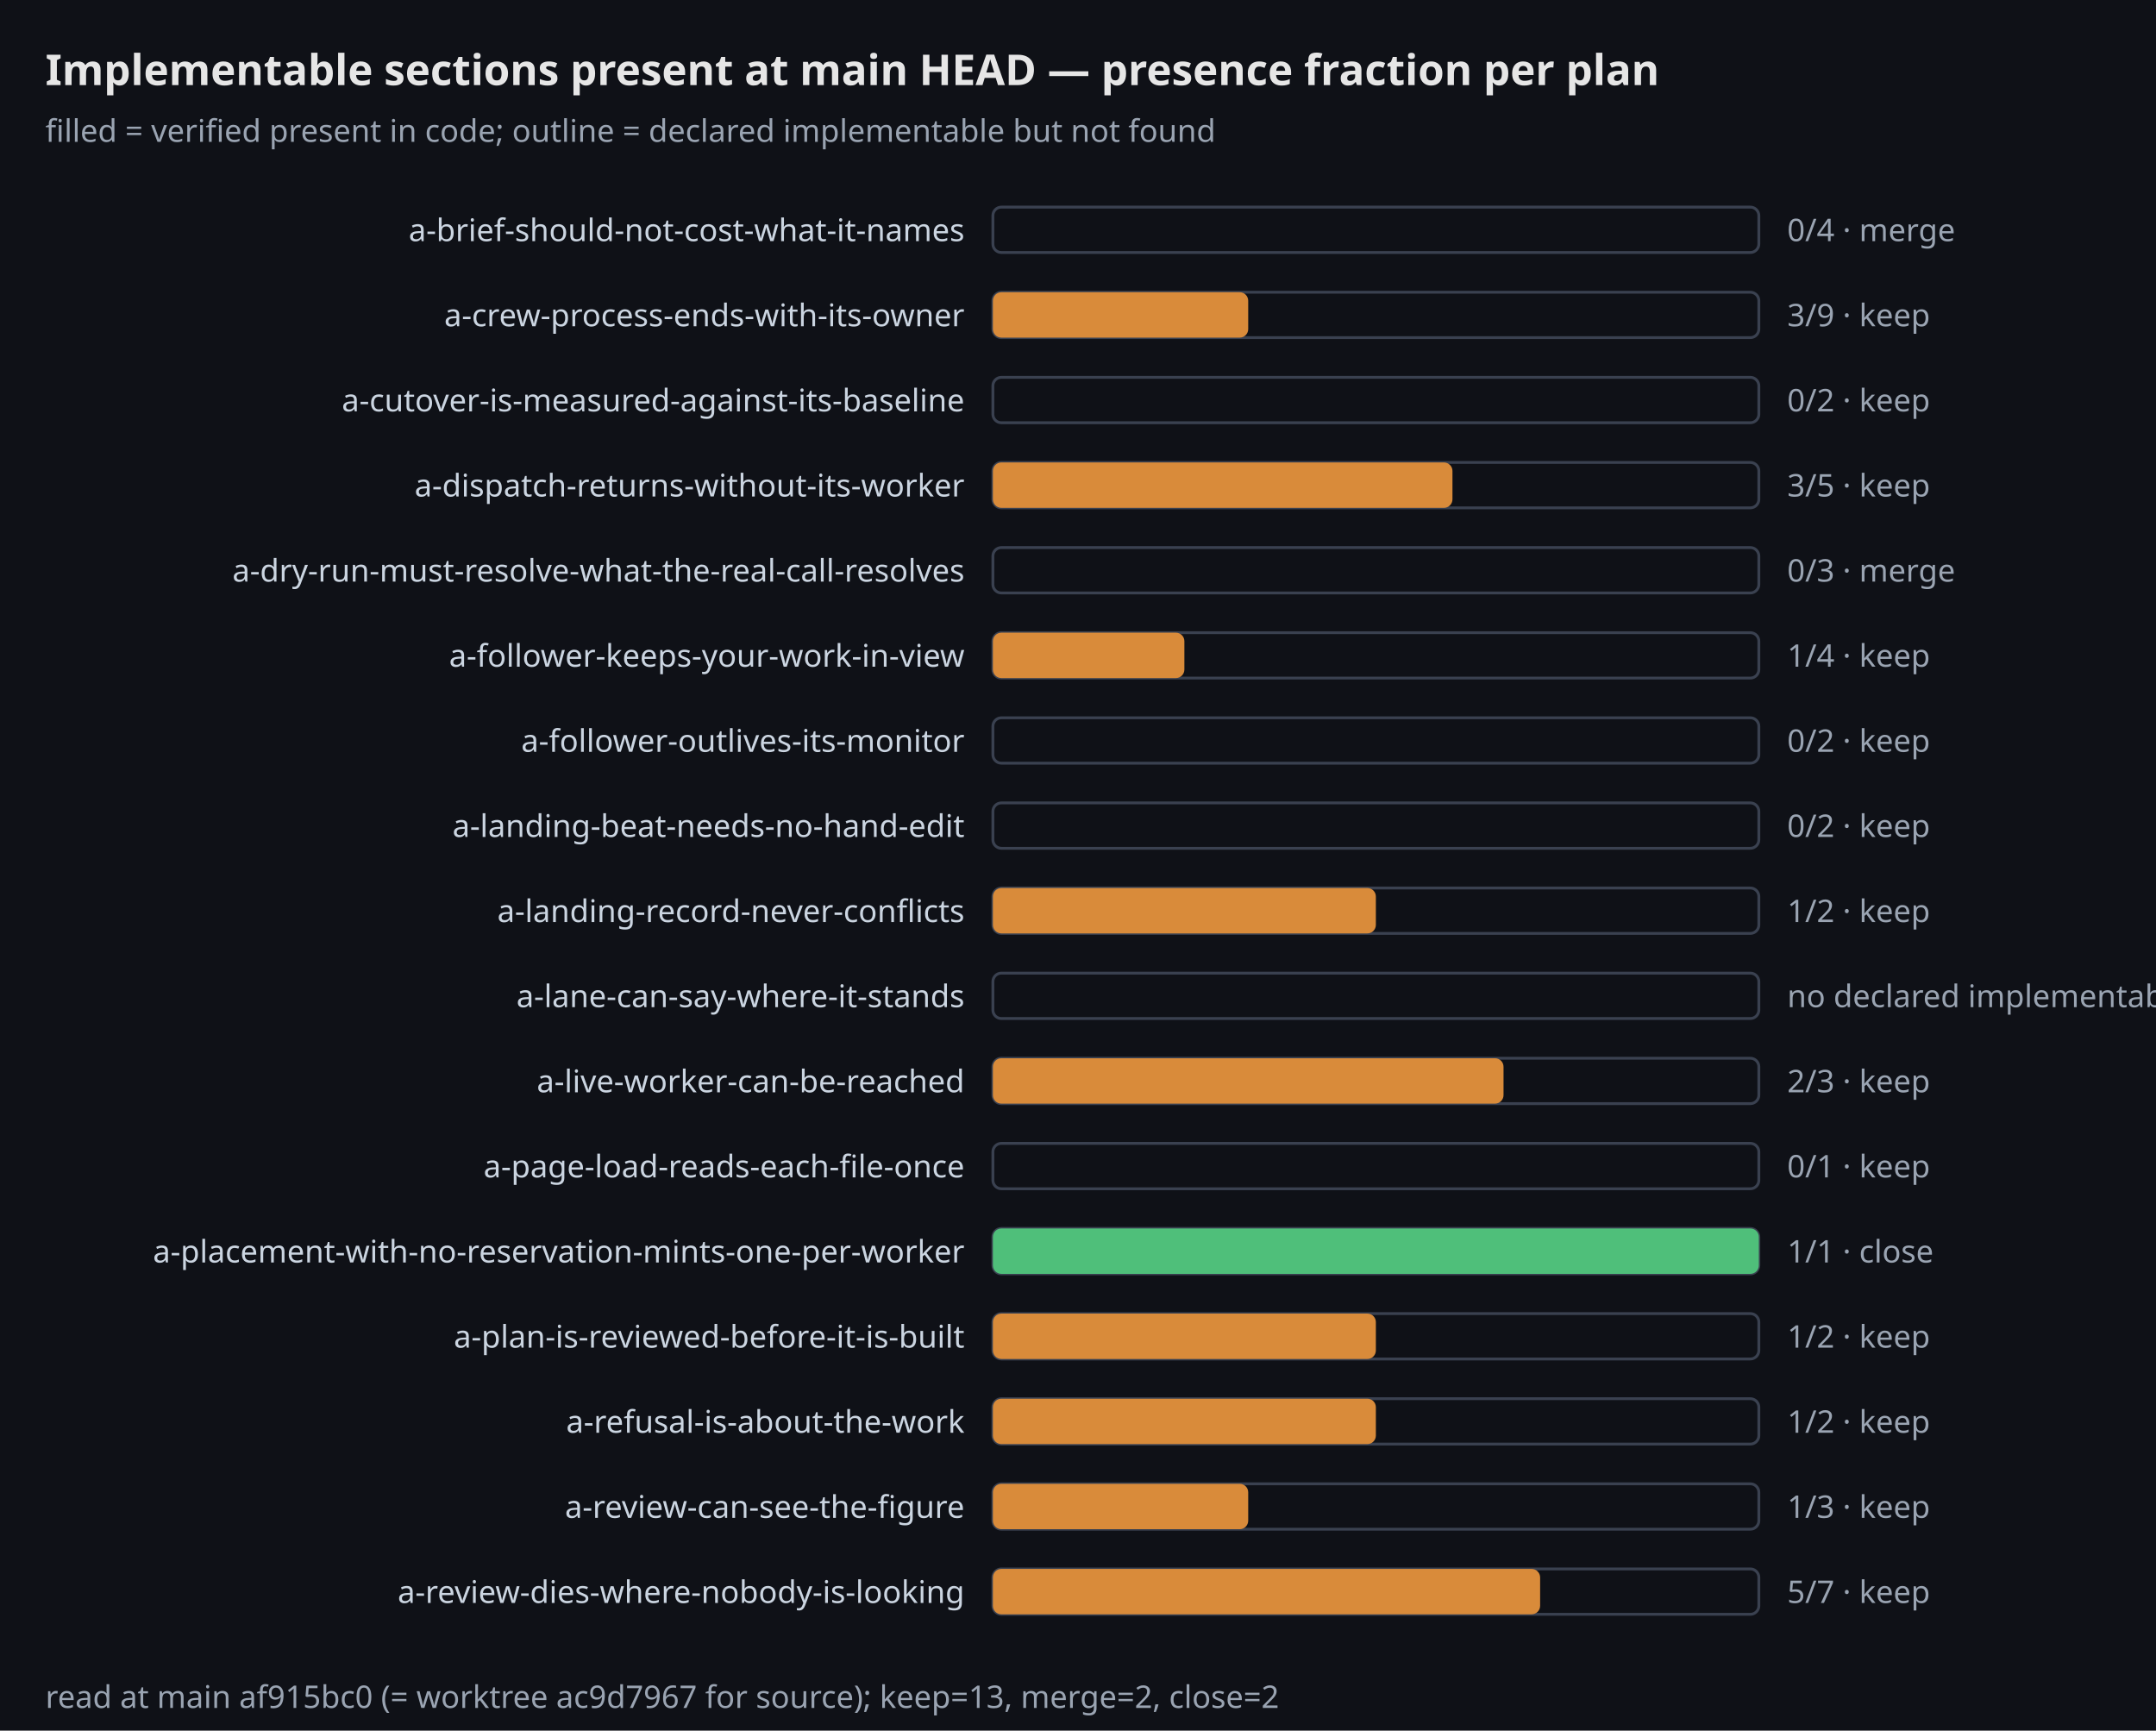
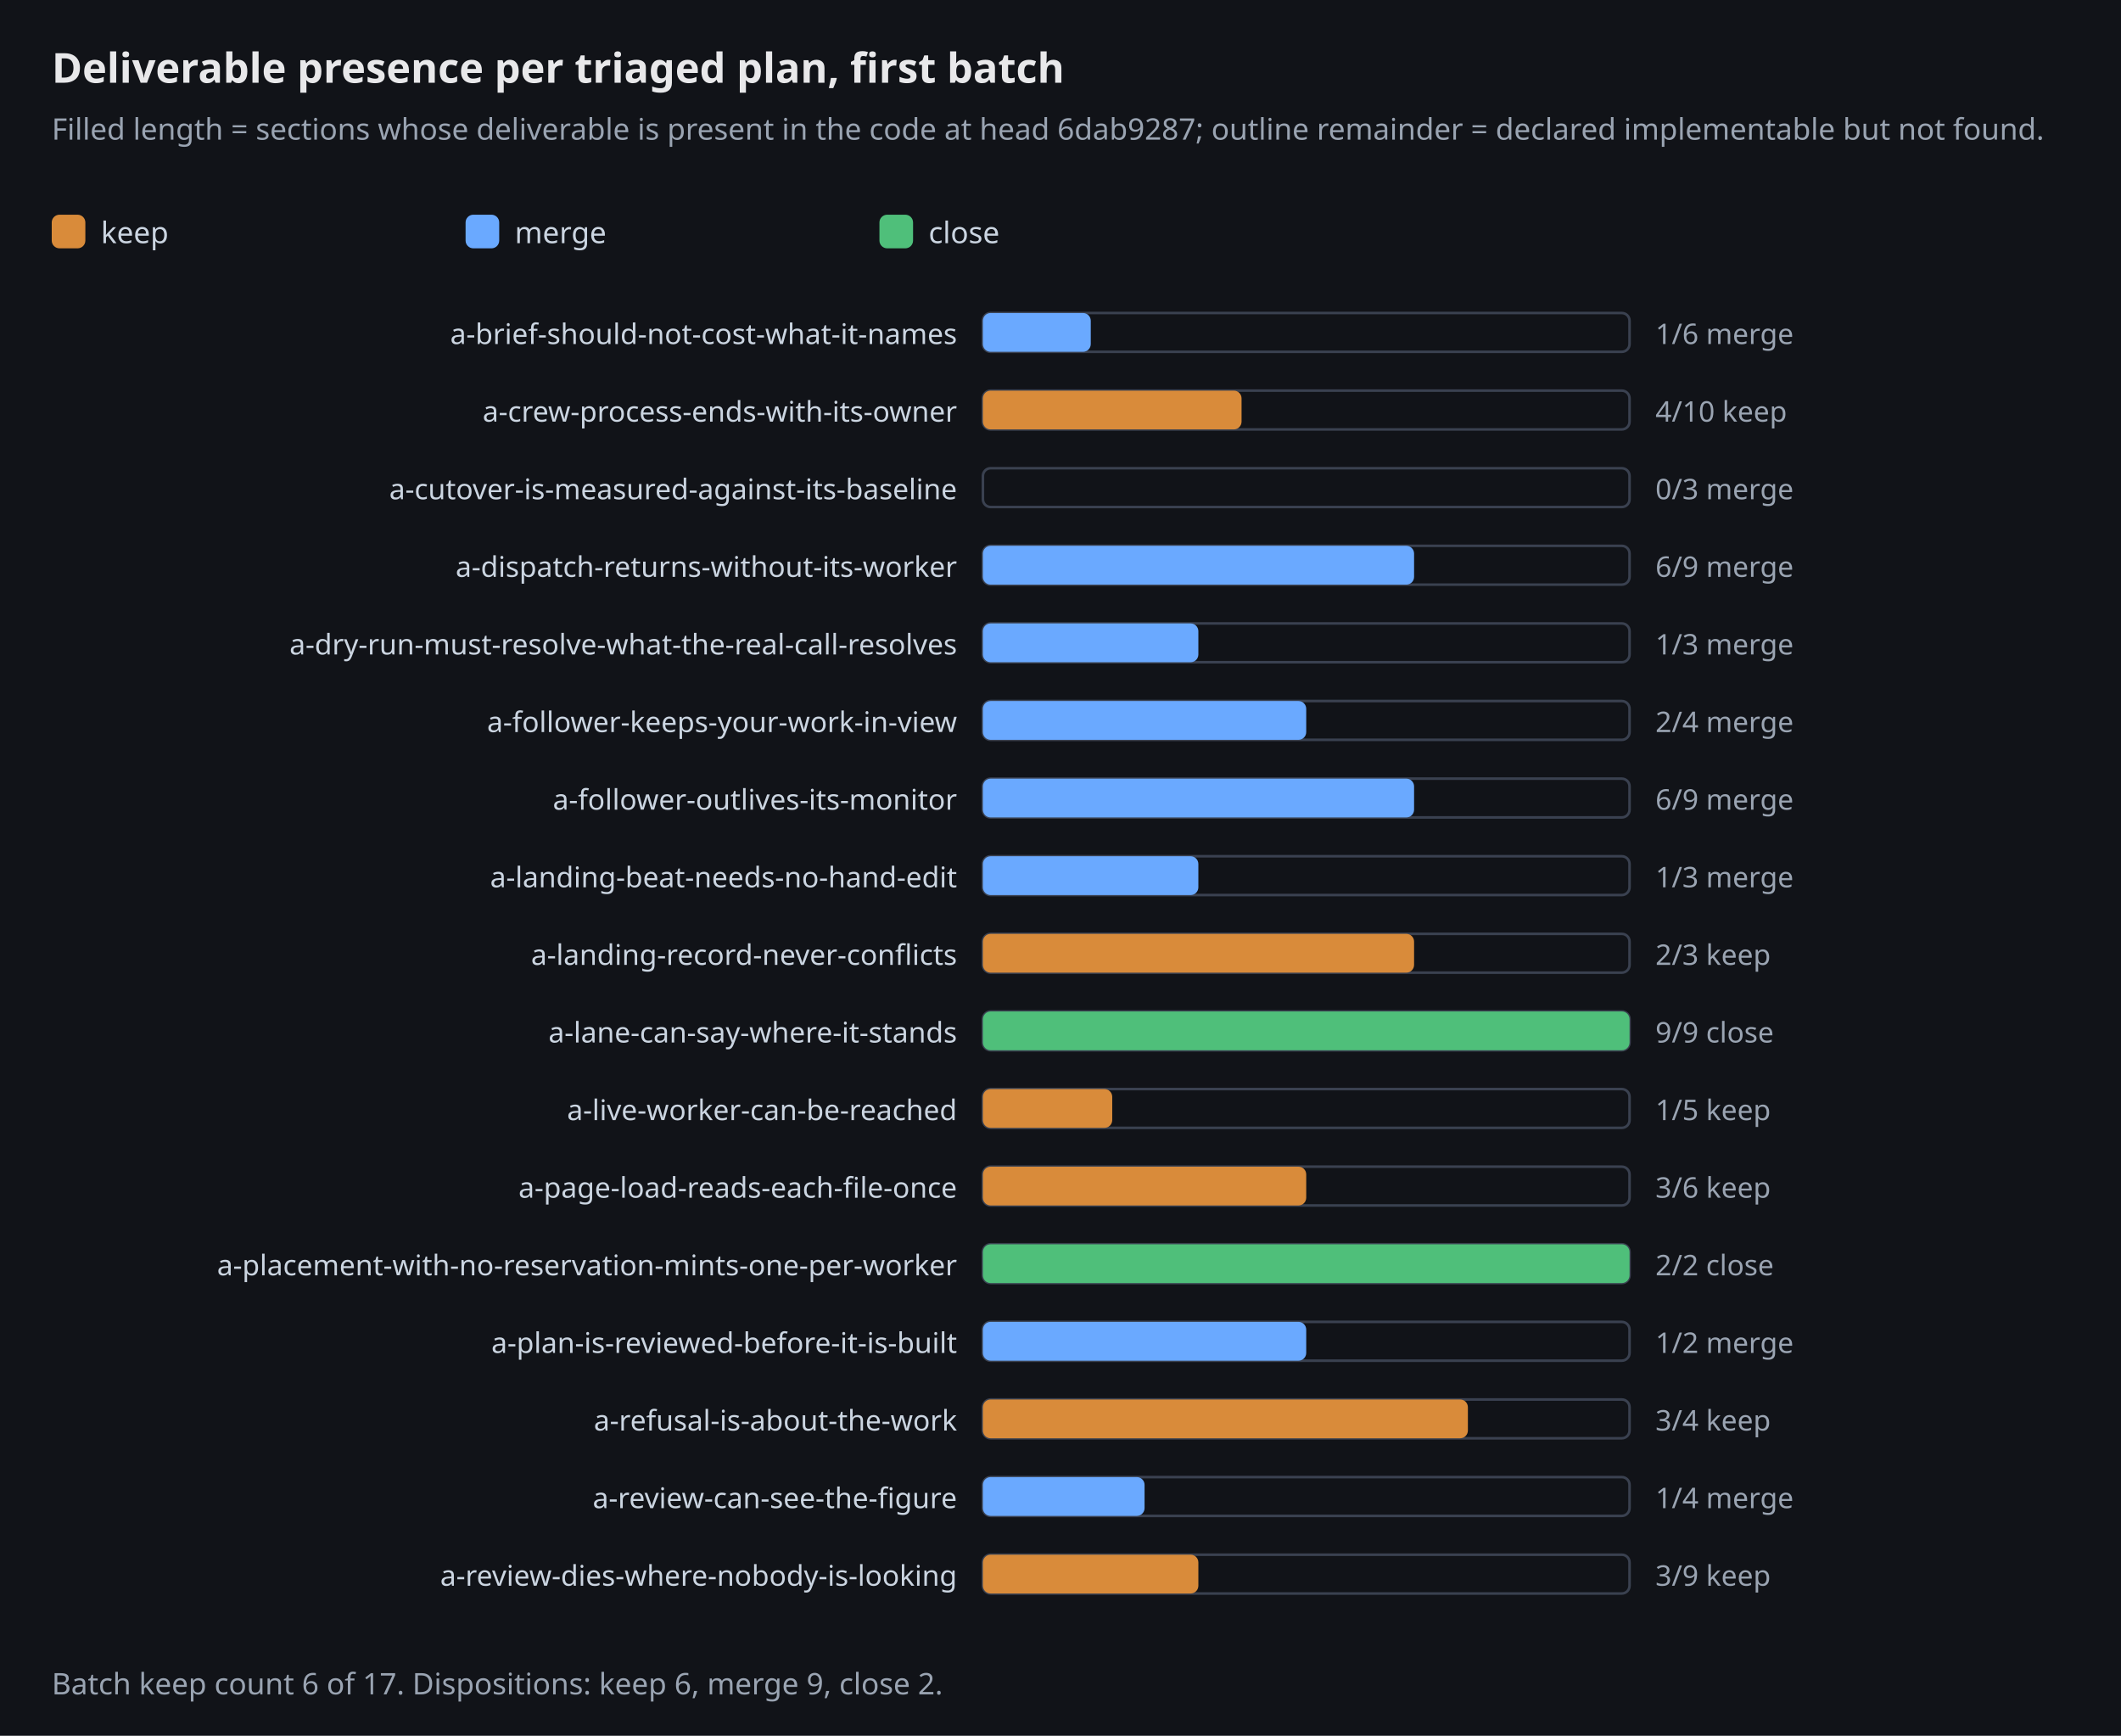
- <svg xmlns="http://www.w3.org/2000/svg" viewBox="0 0 760 610" role="img" aria-label="Deliverable presence per triaged plan" style="max-width:100%;font-family:system-ui,sans-serif;font-size:12px">
-   <rect width="760" height="610" fill="#0f1117" />
-   <text x="16" y="30" fill="#e6e6e6" font-size="15" font-weight="600">Implementable sections present at main HEAD — presence fraction per plan</text>
-   <text x="16" y="50" fill="#9aa4b2" font-size="11">filled = verified present in code; outline = declared implementable but not found</text>
-   <text x="340" y="85" fill="#cbd5e1" text-anchor="end" font-size="11">a-brief-should-not-cost-what-it-names</text>
-   <rect x="350" y="73" width="270" height="16" rx="3" fill="none" stroke="#3a4150" />
-   <text x="630" y="85" fill="#9aa4b2" font-size="11">0/4 · merge</text>
-   <text x="340" y="115" fill="#cbd5e1" text-anchor="end" font-size="11">a-crew-process-ends-with-its-owner</text>
-   <rect x="350" y="103" width="270" height="16" rx="3" fill="none" stroke="#3a4150" />
-   <rect x="350" y="103" width="90.0" height="16" rx="3" fill="#d98b3a" />
-   <text x="630" y="115" fill="#9aa4b2" font-size="11">3/9 · keep</text>
-   <text x="340" y="145" fill="#cbd5e1" text-anchor="end" font-size="11">a-cutover-is-measured-against-its-baseline</text>
-   <rect x="350" y="133" width="270" height="16" rx="3" fill="none" stroke="#3a4150" />
-   <text x="630" y="145" fill="#9aa4b2" font-size="11">0/2 · keep</text>
-   <text x="340" y="175" fill="#cbd5e1" text-anchor="end" font-size="11">a-dispatch-returns-without-its-worker</text>
-   <rect x="350" y="163" width="270" height="16" rx="3" fill="none" stroke="#3a4150" />
-   <rect x="350" y="163" width="162.0" height="16" rx="3" fill="#d98b3a" />
-   <text x="630" y="175" fill="#9aa4b2" font-size="11">3/5 · keep</text>
-   <text x="340" y="205" fill="#cbd5e1" text-anchor="end" font-size="11">a-dry-run-must-resolve-what-the-real-call-resolves</text>
-   <rect x="350" y="193" width="270" height="16" rx="3" fill="none" stroke="#3a4150" />
-   <text x="630" y="205" fill="#9aa4b2" font-size="11">0/3 · merge</text>
-   <text x="340" y="235" fill="#cbd5e1" text-anchor="end" font-size="11">a-follower-keeps-your-work-in-view</text>
-   <rect x="350" y="223" width="270" height="16" rx="3" fill="none" stroke="#3a4150" />
-   <rect x="350" y="223" width="67.5" height="16" rx="3" fill="#d98b3a" />
-   <text x="630" y="235" fill="#9aa4b2" font-size="11">1/4 · keep</text>
-   <text x="340" y="265" fill="#cbd5e1" text-anchor="end" font-size="11">a-follower-outlives-its-monitor</text>
-   <rect x="350" y="253" width="270" height="16" rx="3" fill="none" stroke="#3a4150" />
-   <text x="630" y="265" fill="#9aa4b2" font-size="11">0/2 · keep</text>
-   <text x="340" y="295" fill="#cbd5e1" text-anchor="end" font-size="11">a-landing-beat-needs-no-hand-edit</text>
-   <rect x="350" y="283" width="270" height="16" rx="3" fill="none" stroke="#3a4150" />
-   <text x="630" y="295" fill="#9aa4b2" font-size="11">0/2 · keep</text>
-   <text x="340" y="325" fill="#cbd5e1" text-anchor="end" font-size="11">a-landing-record-never-conflicts</text>
-   <rect x="350" y="313" width="270" height="16" rx="3" fill="none" stroke="#3a4150" />
-   <rect x="350" y="313" width="135.0" height="16" rx="3" fill="#d98b3a" />
-   <text x="630" y="325" fill="#9aa4b2" font-size="11">1/2 · keep</text>
-   <text x="340" y="355" fill="#cbd5e1" text-anchor="end" font-size="11">a-lane-can-say-where-it-stands</text>
-   <rect x="350" y="343" width="270" height="16" rx="3" fill="none" stroke="#3a4150" />
-   <text x="630" y="355" fill="#9aa4b2" font-size="11">no declared implementable sections · close</text>
-   <text x="340" y="385" fill="#cbd5e1" text-anchor="end" font-size="11">a-live-worker-can-be-reached</text>
-   <rect x="350" y="373" width="270" height="16" rx="3" fill="none" stroke="#3a4150" />
-   <rect x="350" y="373" width="180.0" height="16" rx="3" fill="#d98b3a" />
-   <text x="630" y="385" fill="#9aa4b2" font-size="11">2/3 · keep</text>
-   <text x="340" y="415" fill="#cbd5e1" text-anchor="end" font-size="11">a-page-load-reads-each-file-once</text>
-   <rect x="350" y="403" width="270" height="16" rx="3" fill="none" stroke="#3a4150" />
-   <text x="630" y="415" fill="#9aa4b2" font-size="11">0/1 · keep</text>
-   <text x="340" y="445" fill="#cbd5e1" text-anchor="end" font-size="11">a-placement-with-no-reservation-mints-one-per-worker</text>
-   <rect x="350" y="433" width="270" height="16" rx="3" fill="none" stroke="#3a4150" />
-   <rect x="350" y="433" width="270.0" height="16" rx="3" fill="#4fbf7a" />
-   <text x="630" y="445" fill="#9aa4b2" font-size="11">1/1 · close</text>
-   <text x="340" y="475" fill="#cbd5e1" text-anchor="end" font-size="11">a-plan-is-reviewed-before-it-is-built</text>
-   <rect x="350" y="463" width="270" height="16" rx="3" fill="none" stroke="#3a4150" />
-   <rect x="350" y="463" width="135.0" height="16" rx="3" fill="#d98b3a" />
-   <text x="630" y="475" fill="#9aa4b2" font-size="11">1/2 · keep</text>
-   <text x="340" y="505" fill="#cbd5e1" text-anchor="end" font-size="11">a-refusal-is-about-the-work</text>
-   <rect x="350" y="493" width="270" height="16" rx="3" fill="none" stroke="#3a4150" />
-   <rect x="350" y="493" width="135.0" height="16" rx="3" fill="#d98b3a" />
-   <text x="630" y="505" fill="#9aa4b2" font-size="11">1/2 · keep</text>
-   <text x="340" y="535" fill="#cbd5e1" text-anchor="end" font-size="11">a-review-can-see-the-figure</text>
-   <rect x="350" y="523" width="270" height="16" rx="3" fill="none" stroke="#3a4150" />
-   <rect x="350" y="523" width="90.0" height="16" rx="3" fill="#d98b3a" />
-   <text x="630" y="535" fill="#9aa4b2" font-size="11">1/3 · keep</text>
-   <text x="340" y="565" fill="#cbd5e1" text-anchor="end" font-size="11">a-review-dies-where-nobody-is-looking</text>
-   <rect x="350" y="553" width="270" height="16" rx="3" fill="none" stroke="#3a4150" />
-   <rect x="350" y="553" width="192.9" height="16" rx="3" fill="#d98b3a" />
-   <text x="630" y="565" fill="#9aa4b2" font-size="11">5/7 · keep</text>
-   <text x="16" y="602" fill="#9aa4b2" font-size="11">read at main af915bc0 (= worktree ac9d7967 for source); keep=13, merge=2, close=2</text>
+ <svg xmlns="http://www.w3.org/2000/svg" viewBox="0 0 820 671" role="img" aria-label="Declared implementable sections present per triaged plan at main head">
+   <rect width="820" height="671" fill="#111318" />
+   <text x="20" y="32" fill="#e8e8ea" font-family="system-ui,sans-serif" font-size="16" font-weight="700">Deliverable presence per triaged plan, first batch</text>
+   <text x="20" y="54" fill="#9aa4b2" font-family="system-ui,sans-serif" font-size="11.5">Filled length = sections whose deliverable is present in the code at head 6dab9287; outline remainder = declared implementable but not found.</text>
+   <rect x="20" y="83" width="13" height="13" rx="3" fill="#d98b3a" />
+   <text x="39" y="94" fill="#cbd5e1" font-family="system-ui,sans-serif" font-size="11.5">keep</text>
+   <rect x="180" y="83" width="13" height="13" rx="3" fill="#6aa9ff" />
+   <text x="199" y="94" fill="#cbd5e1" font-family="system-ui,sans-serif" font-size="11.5">merge</text>
+   <rect x="340" y="83" width="13" height="13" rx="3" fill="#4fbf7a" />
+   <text x="359" y="94" fill="#cbd5e1" font-family="system-ui,sans-serif" font-size="11.5">close</text>
+   <text x="370" y="133" fill="#cbd5e1" font-family="system-ui,sans-serif" font-size="11" text-anchor="end">a-brief-should-not-cost-what-it-names</text>
+   <rect x="380" y="121" width="250" height="15" rx="3" fill="none" stroke="#3a4150" />
+   <rect x="380" y="121" width="41.7" height="15" rx="3" fill="#6aa9ff" />
+   <text x="640" y="133" fill="#9aa4b2" font-family="system-ui,sans-serif" font-size="11">1/6 merge</text>
+   <text x="370" y="163" fill="#cbd5e1" font-family="system-ui,sans-serif" font-size="11" text-anchor="end">a-crew-process-ends-with-its-owner</text>
+   <rect x="380" y="151" width="250" height="15" rx="3" fill="none" stroke="#3a4150" />
+   <rect x="380" y="151" width="100.0" height="15" rx="3" fill="#d98b3a" />
+   <text x="640" y="163" fill="#9aa4b2" font-family="system-ui,sans-serif" font-size="11">4/10 keep</text>
+   <text x="370" y="193" fill="#cbd5e1" font-family="system-ui,sans-serif" font-size="11" text-anchor="end">a-cutover-is-measured-against-its-baseline</text>
+   <rect x="380" y="181" width="250" height="15" rx="3" fill="none" stroke="#3a4150" />
+   <text x="640" y="193" fill="#9aa4b2" font-family="system-ui,sans-serif" font-size="11">0/3 merge</text>
+   <text x="370" y="223" fill="#cbd5e1" font-family="system-ui,sans-serif" font-size="11" text-anchor="end">a-dispatch-returns-without-its-worker</text>
+   <rect x="380" y="211" width="250" height="15" rx="3" fill="none" stroke="#3a4150" />
+   <rect x="380" y="211" width="166.7" height="15" rx="3" fill="#6aa9ff" />
+   <text x="640" y="223" fill="#9aa4b2" font-family="system-ui,sans-serif" font-size="11">6/9 merge</text>
+   <text x="370" y="253" fill="#cbd5e1" font-family="system-ui,sans-serif" font-size="11" text-anchor="end">a-dry-run-must-resolve-what-the-real-call-resolves</text>
+   <rect x="380" y="241" width="250" height="15" rx="3" fill="none" stroke="#3a4150" />
+   <rect x="380" y="241" width="83.3" height="15" rx="3" fill="#6aa9ff" />
+   <text x="640" y="253" fill="#9aa4b2" font-family="system-ui,sans-serif" font-size="11">1/3 merge</text>
+   <text x="370" y="283" fill="#cbd5e1" font-family="system-ui,sans-serif" font-size="11" text-anchor="end">a-follower-keeps-your-work-in-view</text>
+   <rect x="380" y="271" width="250" height="15" rx="3" fill="none" stroke="#3a4150" />
+   <rect x="380" y="271" width="125.0" height="15" rx="3" fill="#6aa9ff" />
+   <text x="640" y="283" fill="#9aa4b2" font-family="system-ui,sans-serif" font-size="11">2/4 merge</text>
+   <text x="370" y="313" fill="#cbd5e1" font-family="system-ui,sans-serif" font-size="11" text-anchor="end">a-follower-outlives-its-monitor</text>
+   <rect x="380" y="301" width="250" height="15" rx="3" fill="none" stroke="#3a4150" />
+   <rect x="380" y="301" width="166.7" height="15" rx="3" fill="#6aa9ff" />
+   <text x="640" y="313" fill="#9aa4b2" font-family="system-ui,sans-serif" font-size="11">6/9 merge</text>
+   <text x="370" y="343" fill="#cbd5e1" font-family="system-ui,sans-serif" font-size="11" text-anchor="end">a-landing-beat-needs-no-hand-edit</text>
+   <rect x="380" y="331" width="250" height="15" rx="3" fill="none" stroke="#3a4150" />
+   <rect x="380" y="331" width="83.3" height="15" rx="3" fill="#6aa9ff" />
+   <text x="640" y="343" fill="#9aa4b2" font-family="system-ui,sans-serif" font-size="11">1/3 merge</text>
+   <text x="370" y="373" fill="#cbd5e1" font-family="system-ui,sans-serif" font-size="11" text-anchor="end">a-landing-record-never-conflicts</text>
+   <rect x="380" y="361" width="250" height="15" rx="3" fill="none" stroke="#3a4150" />
+   <rect x="380" y="361" width="166.7" height="15" rx="3" fill="#d98b3a" />
+   <text x="640" y="373" fill="#9aa4b2" font-family="system-ui,sans-serif" font-size="11">2/3 keep</text>
+   <text x="370" y="403" fill="#cbd5e1" font-family="system-ui,sans-serif" font-size="11" text-anchor="end">a-lane-can-say-where-it-stands</text>
+   <rect x="380" y="391" width="250" height="15" rx="3" fill="none" stroke="#3a4150" />
+   <rect x="380" y="391" width="250.0" height="15" rx="3" fill="#4fbf7a" />
+   <text x="640" y="403" fill="#9aa4b2" font-family="system-ui,sans-serif" font-size="11">9/9 close</text>
+   <text x="370" y="433" fill="#cbd5e1" font-family="system-ui,sans-serif" font-size="11" text-anchor="end">a-live-worker-can-be-reached</text>
+   <rect x="380" y="421" width="250" height="15" rx="3" fill="none" stroke="#3a4150" />
+   <rect x="380" y="421" width="50.0" height="15" rx="3" fill="#d98b3a" />
+   <text x="640" y="433" fill="#9aa4b2" font-family="system-ui,sans-serif" font-size="11">1/5 keep</text>
+   <text x="370" y="463" fill="#cbd5e1" font-family="system-ui,sans-serif" font-size="11" text-anchor="end">a-page-load-reads-each-file-once</text>
+   <rect x="380" y="451" width="250" height="15" rx="3" fill="none" stroke="#3a4150" />
+   <rect x="380" y="451" width="125.0" height="15" rx="3" fill="#d98b3a" />
+   <text x="640" y="463" fill="#9aa4b2" font-family="system-ui,sans-serif" font-size="11">3/6 keep</text>
+   <text x="370" y="493" fill="#cbd5e1" font-family="system-ui,sans-serif" font-size="11" text-anchor="end">a-placement-with-no-reservation-mints-one-per-worker</text>
+   <rect x="380" y="481" width="250" height="15" rx="3" fill="none" stroke="#3a4150" />
+   <rect x="380" y="481" width="250.0" height="15" rx="3" fill="#4fbf7a" />
+   <text x="640" y="493" fill="#9aa4b2" font-family="system-ui,sans-serif" font-size="11">2/2 close</text>
+   <text x="370" y="523" fill="#cbd5e1" font-family="system-ui,sans-serif" font-size="11" text-anchor="end">a-plan-is-reviewed-before-it-is-built</text>
+   <rect x="380" y="511" width="250" height="15" rx="3" fill="none" stroke="#3a4150" />
+   <rect x="380" y="511" width="125.0" height="15" rx="3" fill="#6aa9ff" />
+   <text x="640" y="523" fill="#9aa4b2" font-family="system-ui,sans-serif" font-size="11">1/2 merge</text>
+   <text x="370" y="553" fill="#cbd5e1" font-family="system-ui,sans-serif" font-size="11" text-anchor="end">a-refusal-is-about-the-work</text>
+   <rect x="380" y="541" width="250" height="15" rx="3" fill="none" stroke="#3a4150" />
+   <rect x="380" y="541" width="187.5" height="15" rx="3" fill="#d98b3a" />
+   <text x="640" y="553" fill="#9aa4b2" font-family="system-ui,sans-serif" font-size="11">3/4 keep</text>
+   <text x="370" y="583" fill="#cbd5e1" font-family="system-ui,sans-serif" font-size="11" text-anchor="end">a-review-can-see-the-figure</text>
+   <rect x="380" y="571" width="250" height="15" rx="3" fill="none" stroke="#3a4150" />
+   <rect x="380" y="571" width="62.5" height="15" rx="3" fill="#6aa9ff" />
+   <text x="640" y="583" fill="#9aa4b2" font-family="system-ui,sans-serif" font-size="11">1/4 merge</text>
+   <text x="370" y="613" fill="#cbd5e1" font-family="system-ui,sans-serif" font-size="11" text-anchor="end">a-review-dies-where-nobody-is-looking</text>
+   <rect x="380" y="601" width="250" height="15" rx="3" fill="none" stroke="#3a4150" />
+   <rect x="380" y="601" width="83.3" height="15" rx="3" fill="#d98b3a" />
+   <text x="640" y="613" fill="#9aa4b2" font-family="system-ui,sans-serif" font-size="11">3/9 keep</text>
+   <text x="20" y="655" fill="#9aa4b2" font-family="system-ui,sans-serif" font-size="11.5">Batch keep count 6 of 17. Dispositions: keep 6, merge 9, close 2.</text>
</svg>
